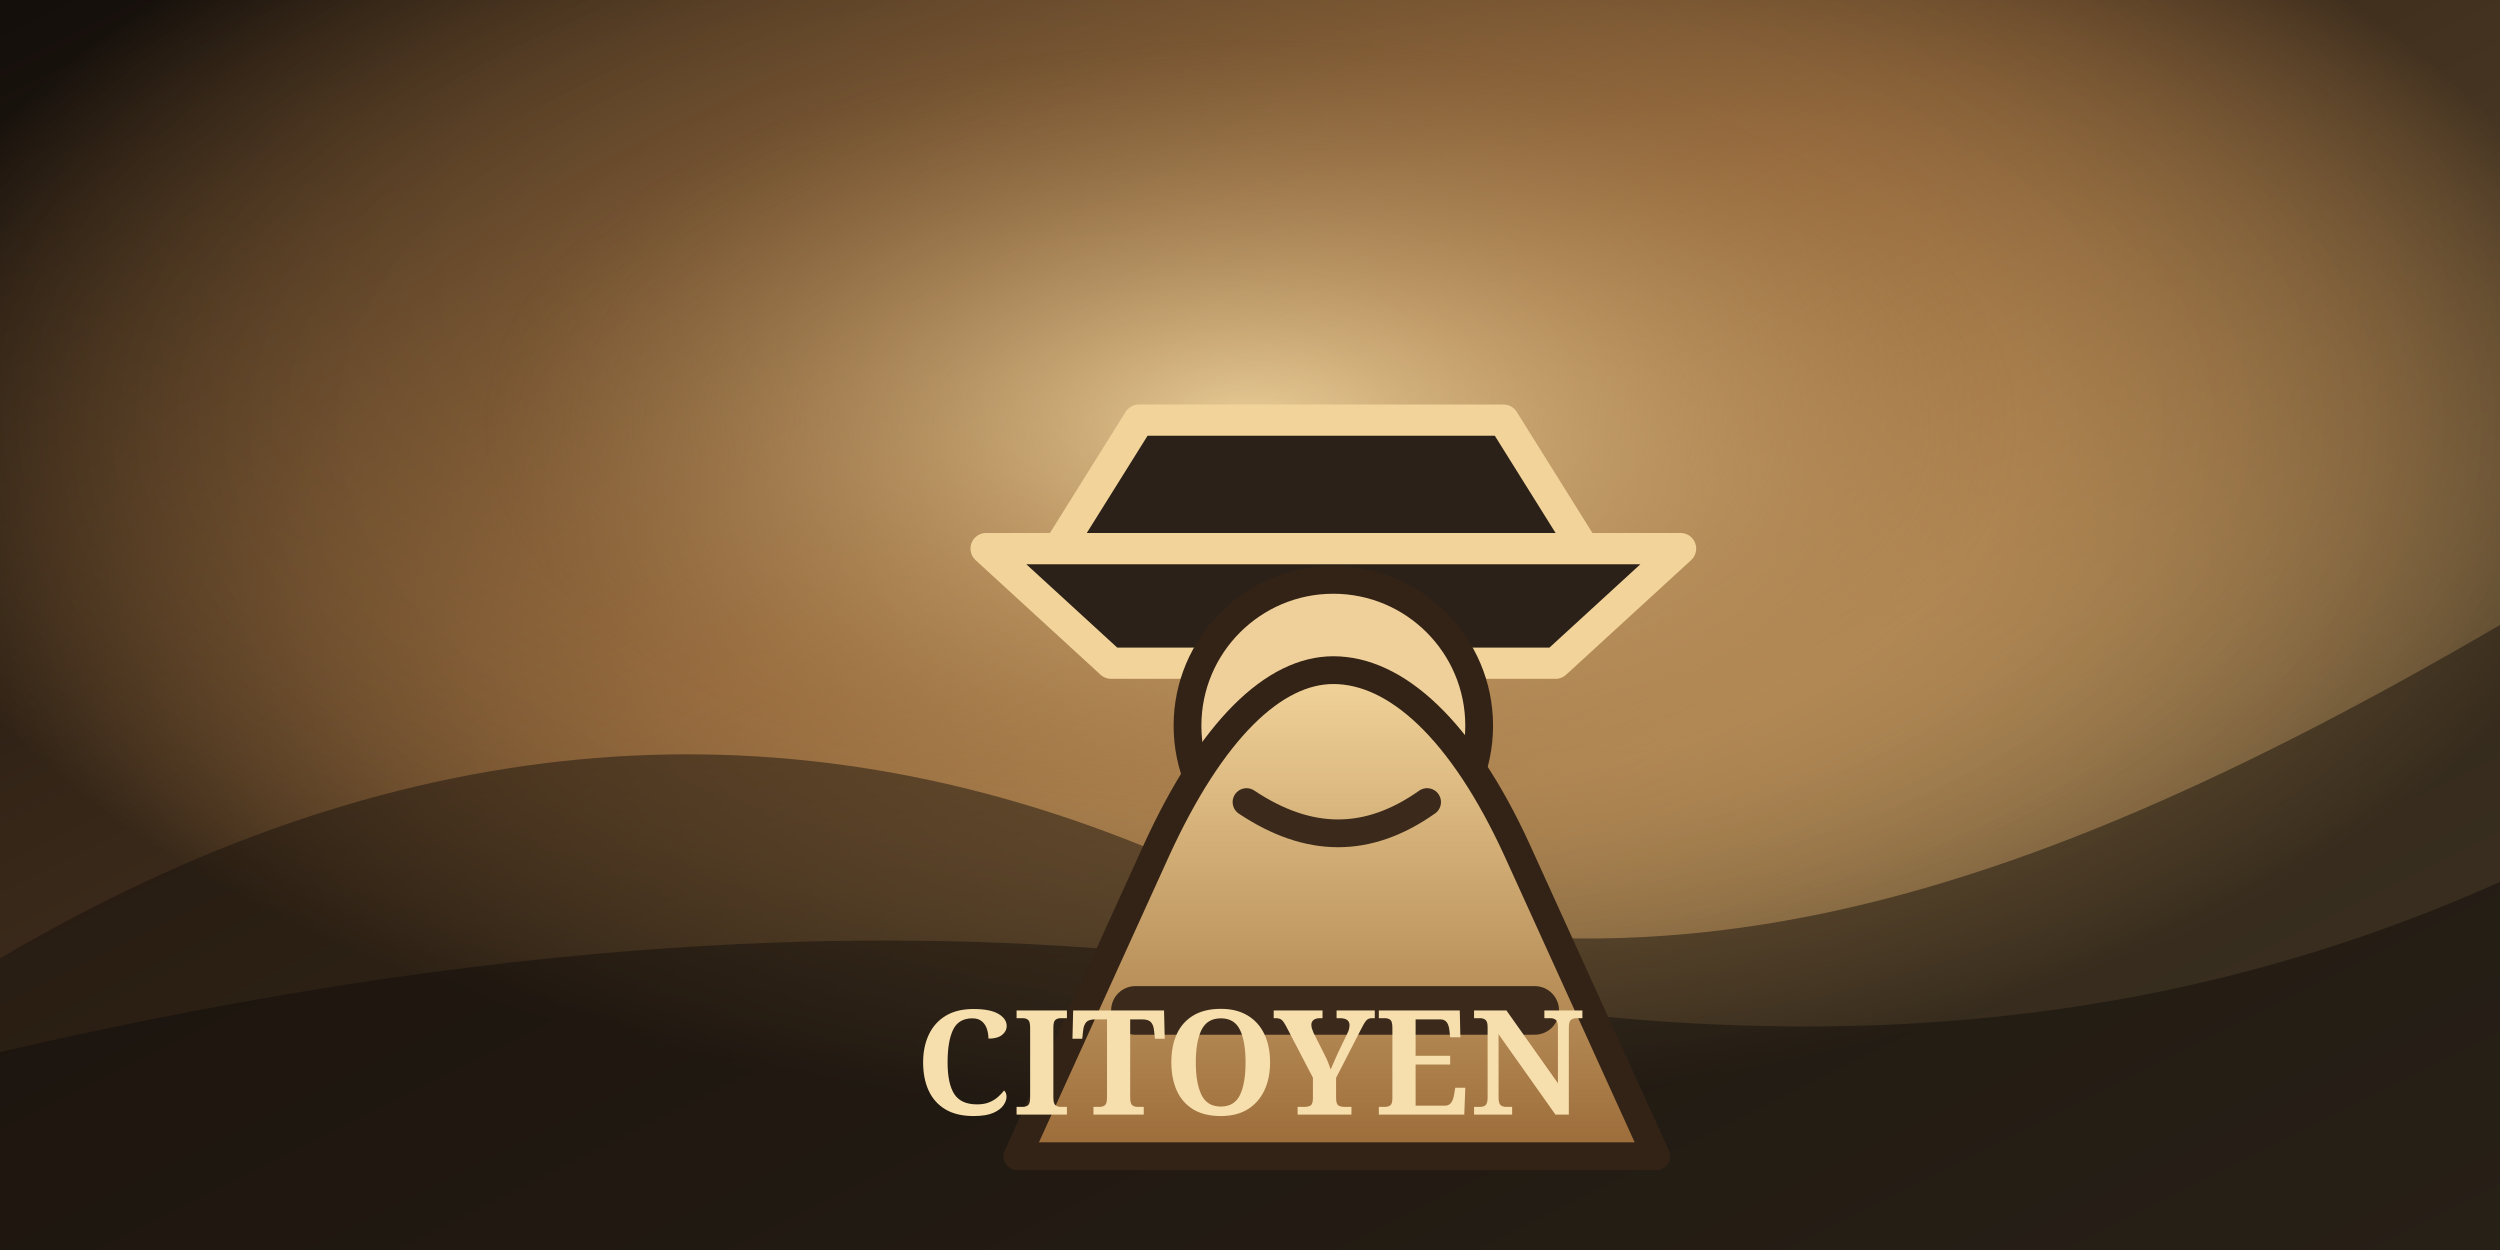
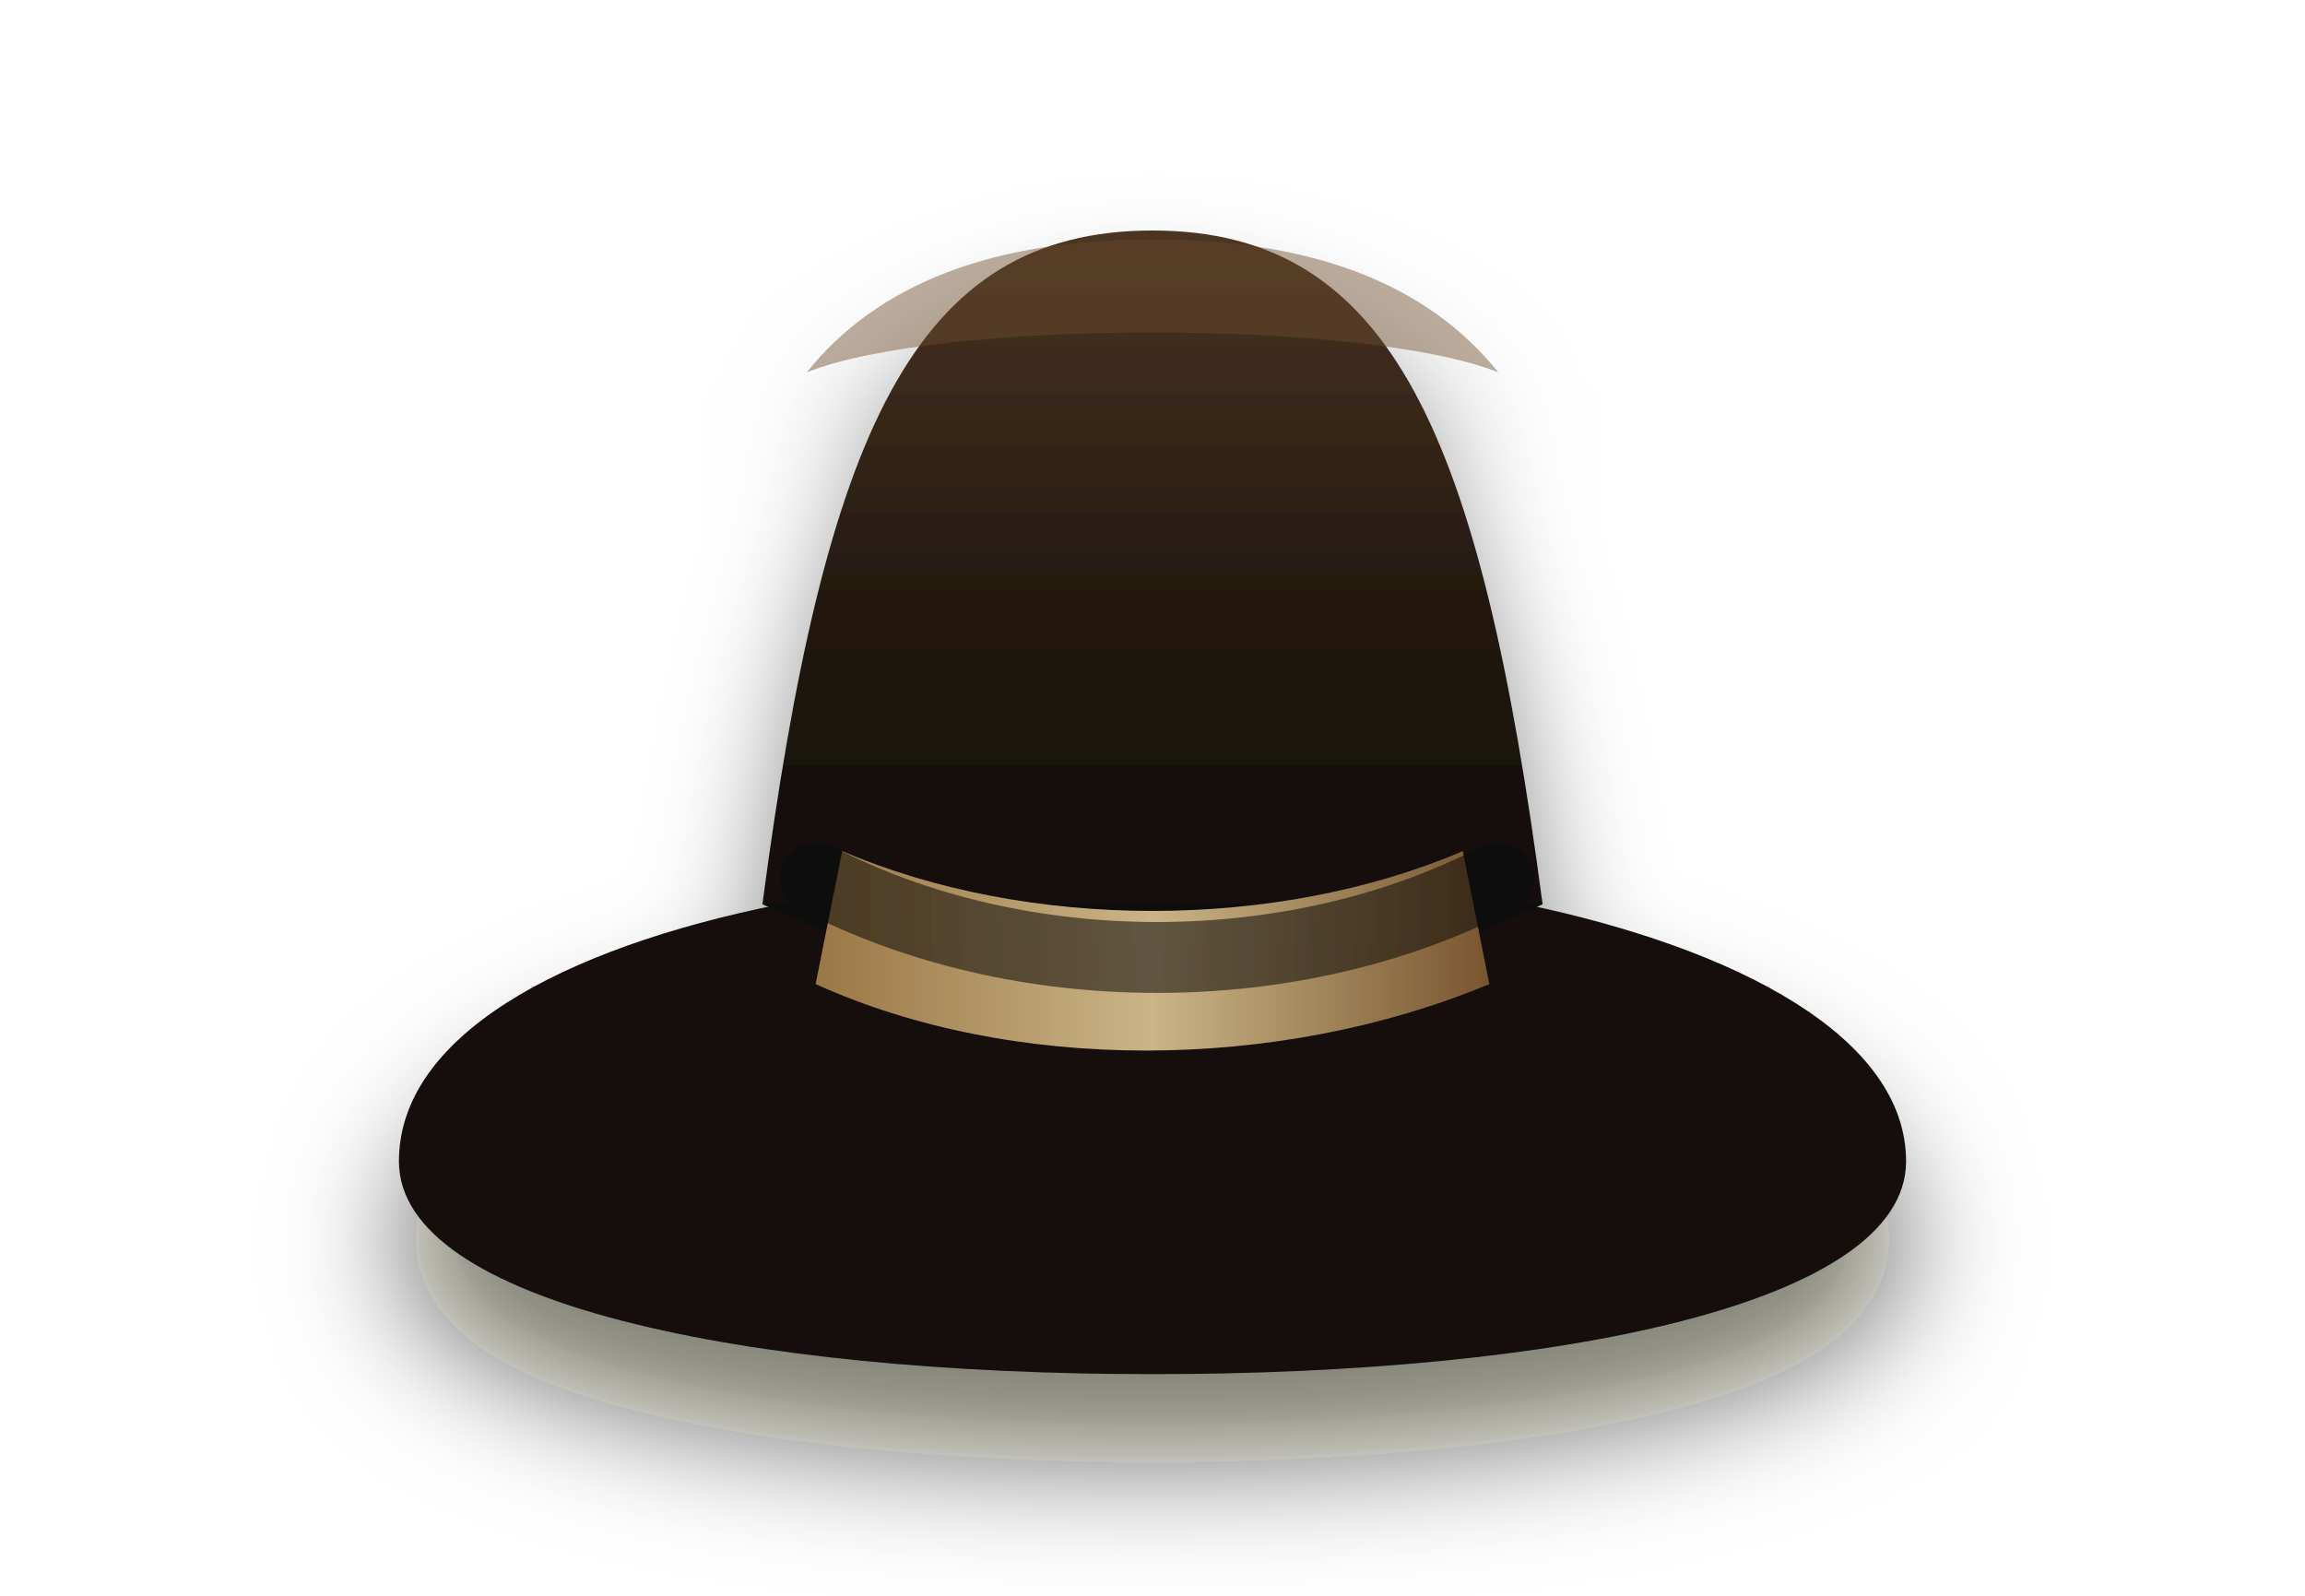
- <svg xmlns="http://www.w3.org/2000/svg" viewBox="0 0 720 360" role="img" aria-label="Citoyen">
+ <svg xmlns="http://www.w3.org/2000/svg" viewBox="0 0 260 180" role="img" aria-label="Citoyen">
  <defs>
-     <linearGradient id="sky" x1="0" x2="1" y1="0" y2="1">
-       <stop offset="0" stop-color="#201812" />
-       <stop offset=".42" stop-color="#8f663d" />
-       <stop offset="1" stop-color="#f0cf8c" />
+     <linearGradient id="felt" x1="0" x2="0" y1="0" y2="1">
+       <stop offset="0" stop-color="#4b3522" />
+       <stop offset=".52" stop-color="#21170f" />
+       <stop offset="1" stop-color="#0d0906" />
    </linearGradient>
-     <radialGradient id="sun" cx="50%" cy="34%" r="55%">
-       <stop offset="0" stop-color="#ffe6ad" stop-opacity=".8" />
-       <stop offset=".55" stop-color="#ad7b42" stop-opacity=".28" />
-       <stop offset="1" stop-color="#0b0806" stop-opacity=".62" />
-     </radialGradient>
-     <linearGradient id="coat" x1="0" x2="0" y1="0" y2="1">
-       <stop offset="0" stop-color="#f2d49a" />
-       <stop offset="1" stop-color="#9b6b38" />
+     <linearGradient id="band" x1="0" x2="1" y1="0" y2="0">
+       <stop offset="0" stop-color="#b38a52" />
+       <stop offset=".5" stop-color="#ead29d" />
+       <stop offset="1" stop-color="#8a6337" />
    </linearGradient>
+     <filter id="shadow" x="-20%" y="-20%" width="140%" height="150%">
+       <feDropShadow dx="0" dy="10" stdDeviation="7" flood-color="#160d07" flood-opacity=".55" />
+     </filter>
  </defs>
-   <rect width="720" height="360" fill="#120d09" />
-   <rect width="720" height="360" fill="url(#sky)" />
-   <rect width="720" height="360" fill="url(#sun)" />
-   <path d="M0 276c112-66 222-76 330-32 132 54 244 21 390-64v180H0z" fill="#17110c" opacity=".5" />
-   <path d="M0 303c151-35 279-41 393-20 118 22 224 17 327-29v106H0z" fill="#0a0806" opacity=".42" />
-   <g transform="translate(248 47)">
-     <path d="M80 74h105l25 40H55z" fill="#2b2118" stroke="#f2d49a" stroke-width="9" stroke-linejoin="round" />
-     <path d="M36 111h200l-36 33H72z" fill="#2b2118" stroke="#f2d49a" stroke-width="9" stroke-linejoin="round" />
-     <circle cx="136" cy="162" r="42" fill="#f0d09a" stroke="#332316" stroke-width="8" />
-     <path d="M85 198c16-35 34-52 51-52 18 0 37 17 53 52l40 88H45z" fill="url(#coat)" stroke="#332316" stroke-width="8" stroke-linejoin="round" />
-     <path d="M79 244h115" stroke="#3b2a1b" stroke-width="14" stroke-linecap="round" />
-     <path d="M111 184c18 12 35 12 52 0" fill="none" stroke="#3b2a1b" stroke-width="8" stroke-linecap="round" />
+   <g filter="url(#shadow)">
+     <path d="M88 102c13-13 69-13 84 0 24 5 43 15 43 29 0 16-39 24-85 24s-85-8-85-24c0-14 18-24 43-29z" fill="#120d09" />
+     <path d="M86 102c7-53 17-76 44-76s37 23 44 76c-25 12-62 12-88 0z" fill="url(#felt)" />
+     <path d="M95 96c21 9 49 9 70 0l3 15c-24 10-54 10-76 0z" fill="url(#band)" opacity=".85" />
+     <path d="M92 99c23 12 54 12 77 0" fill="none" stroke="#0b0805" stroke-width="8" stroke-linecap="round" opacity=".55" />
+     <path d="M91 42c8-10 21-15 39-15 18 0 31 5 39 15-15-6-63-6-78 0z" fill="#6a4a2e" opacity=".45" />
  </g>
-   <text x="360" y="321" fill="#f6dfad" font-size="42" font-family="Georgia, serif" font-weight="900" text-anchor="middle">CITOYEN</text>
</svg>
